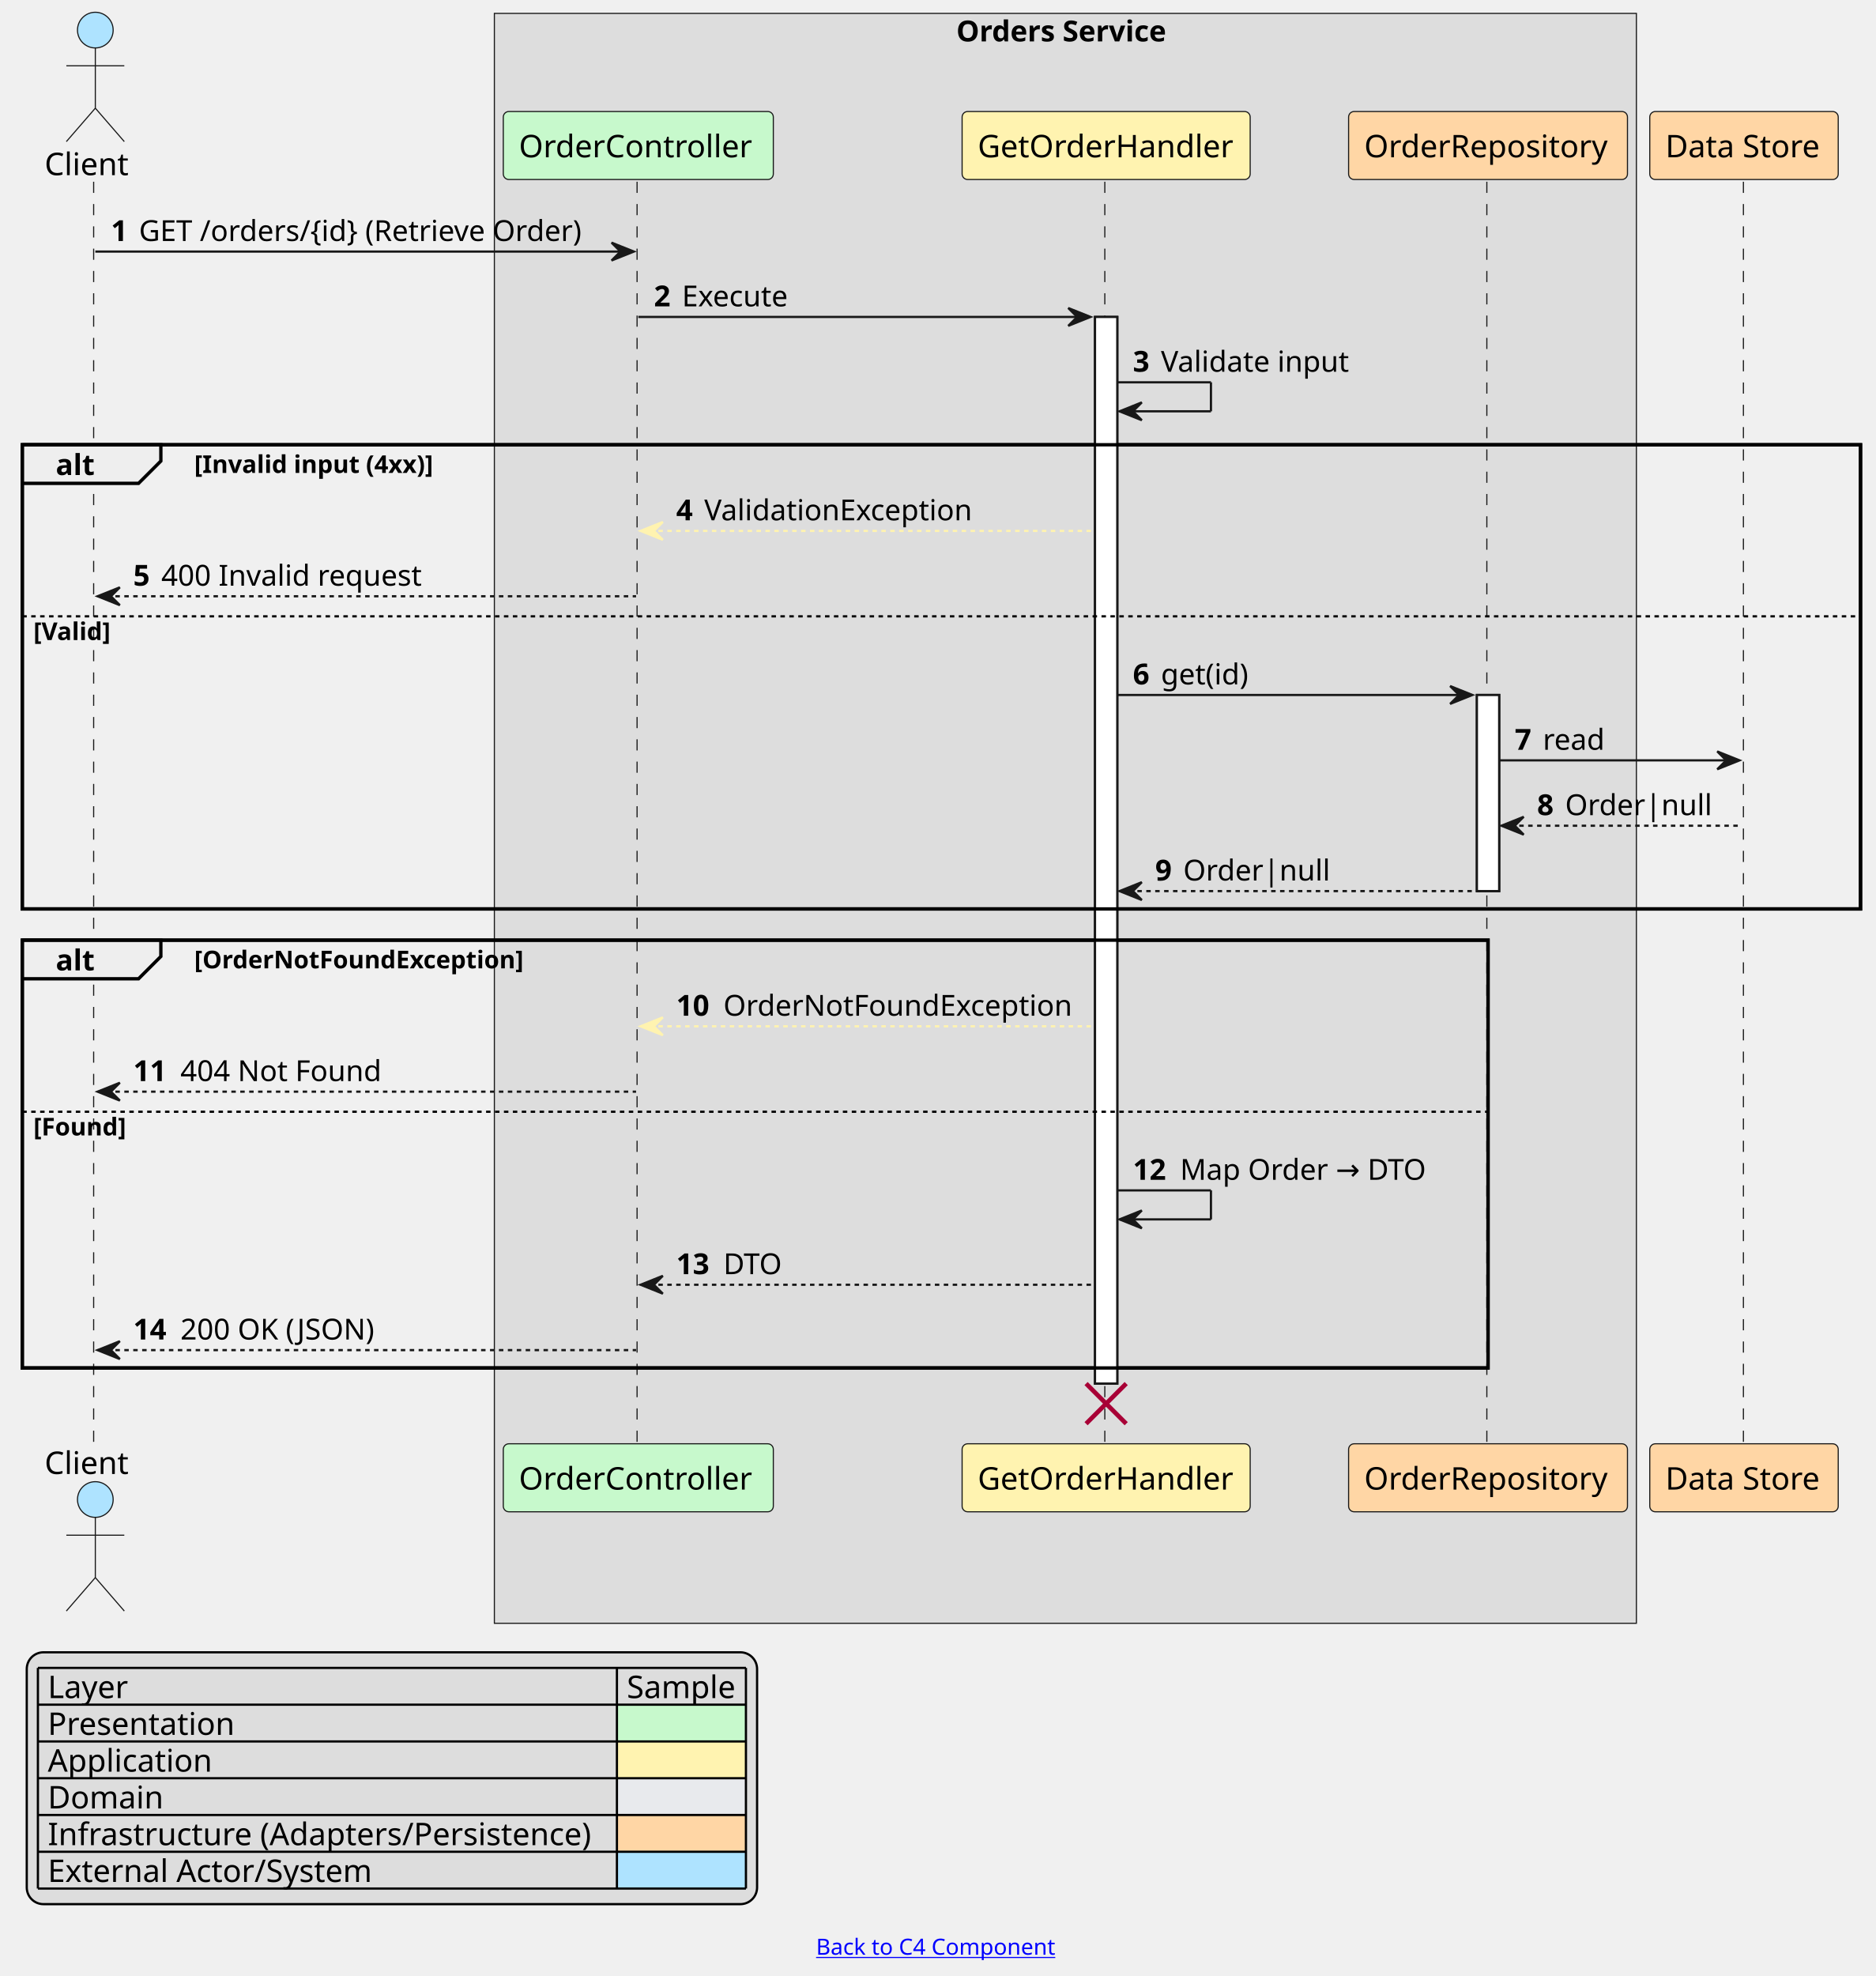
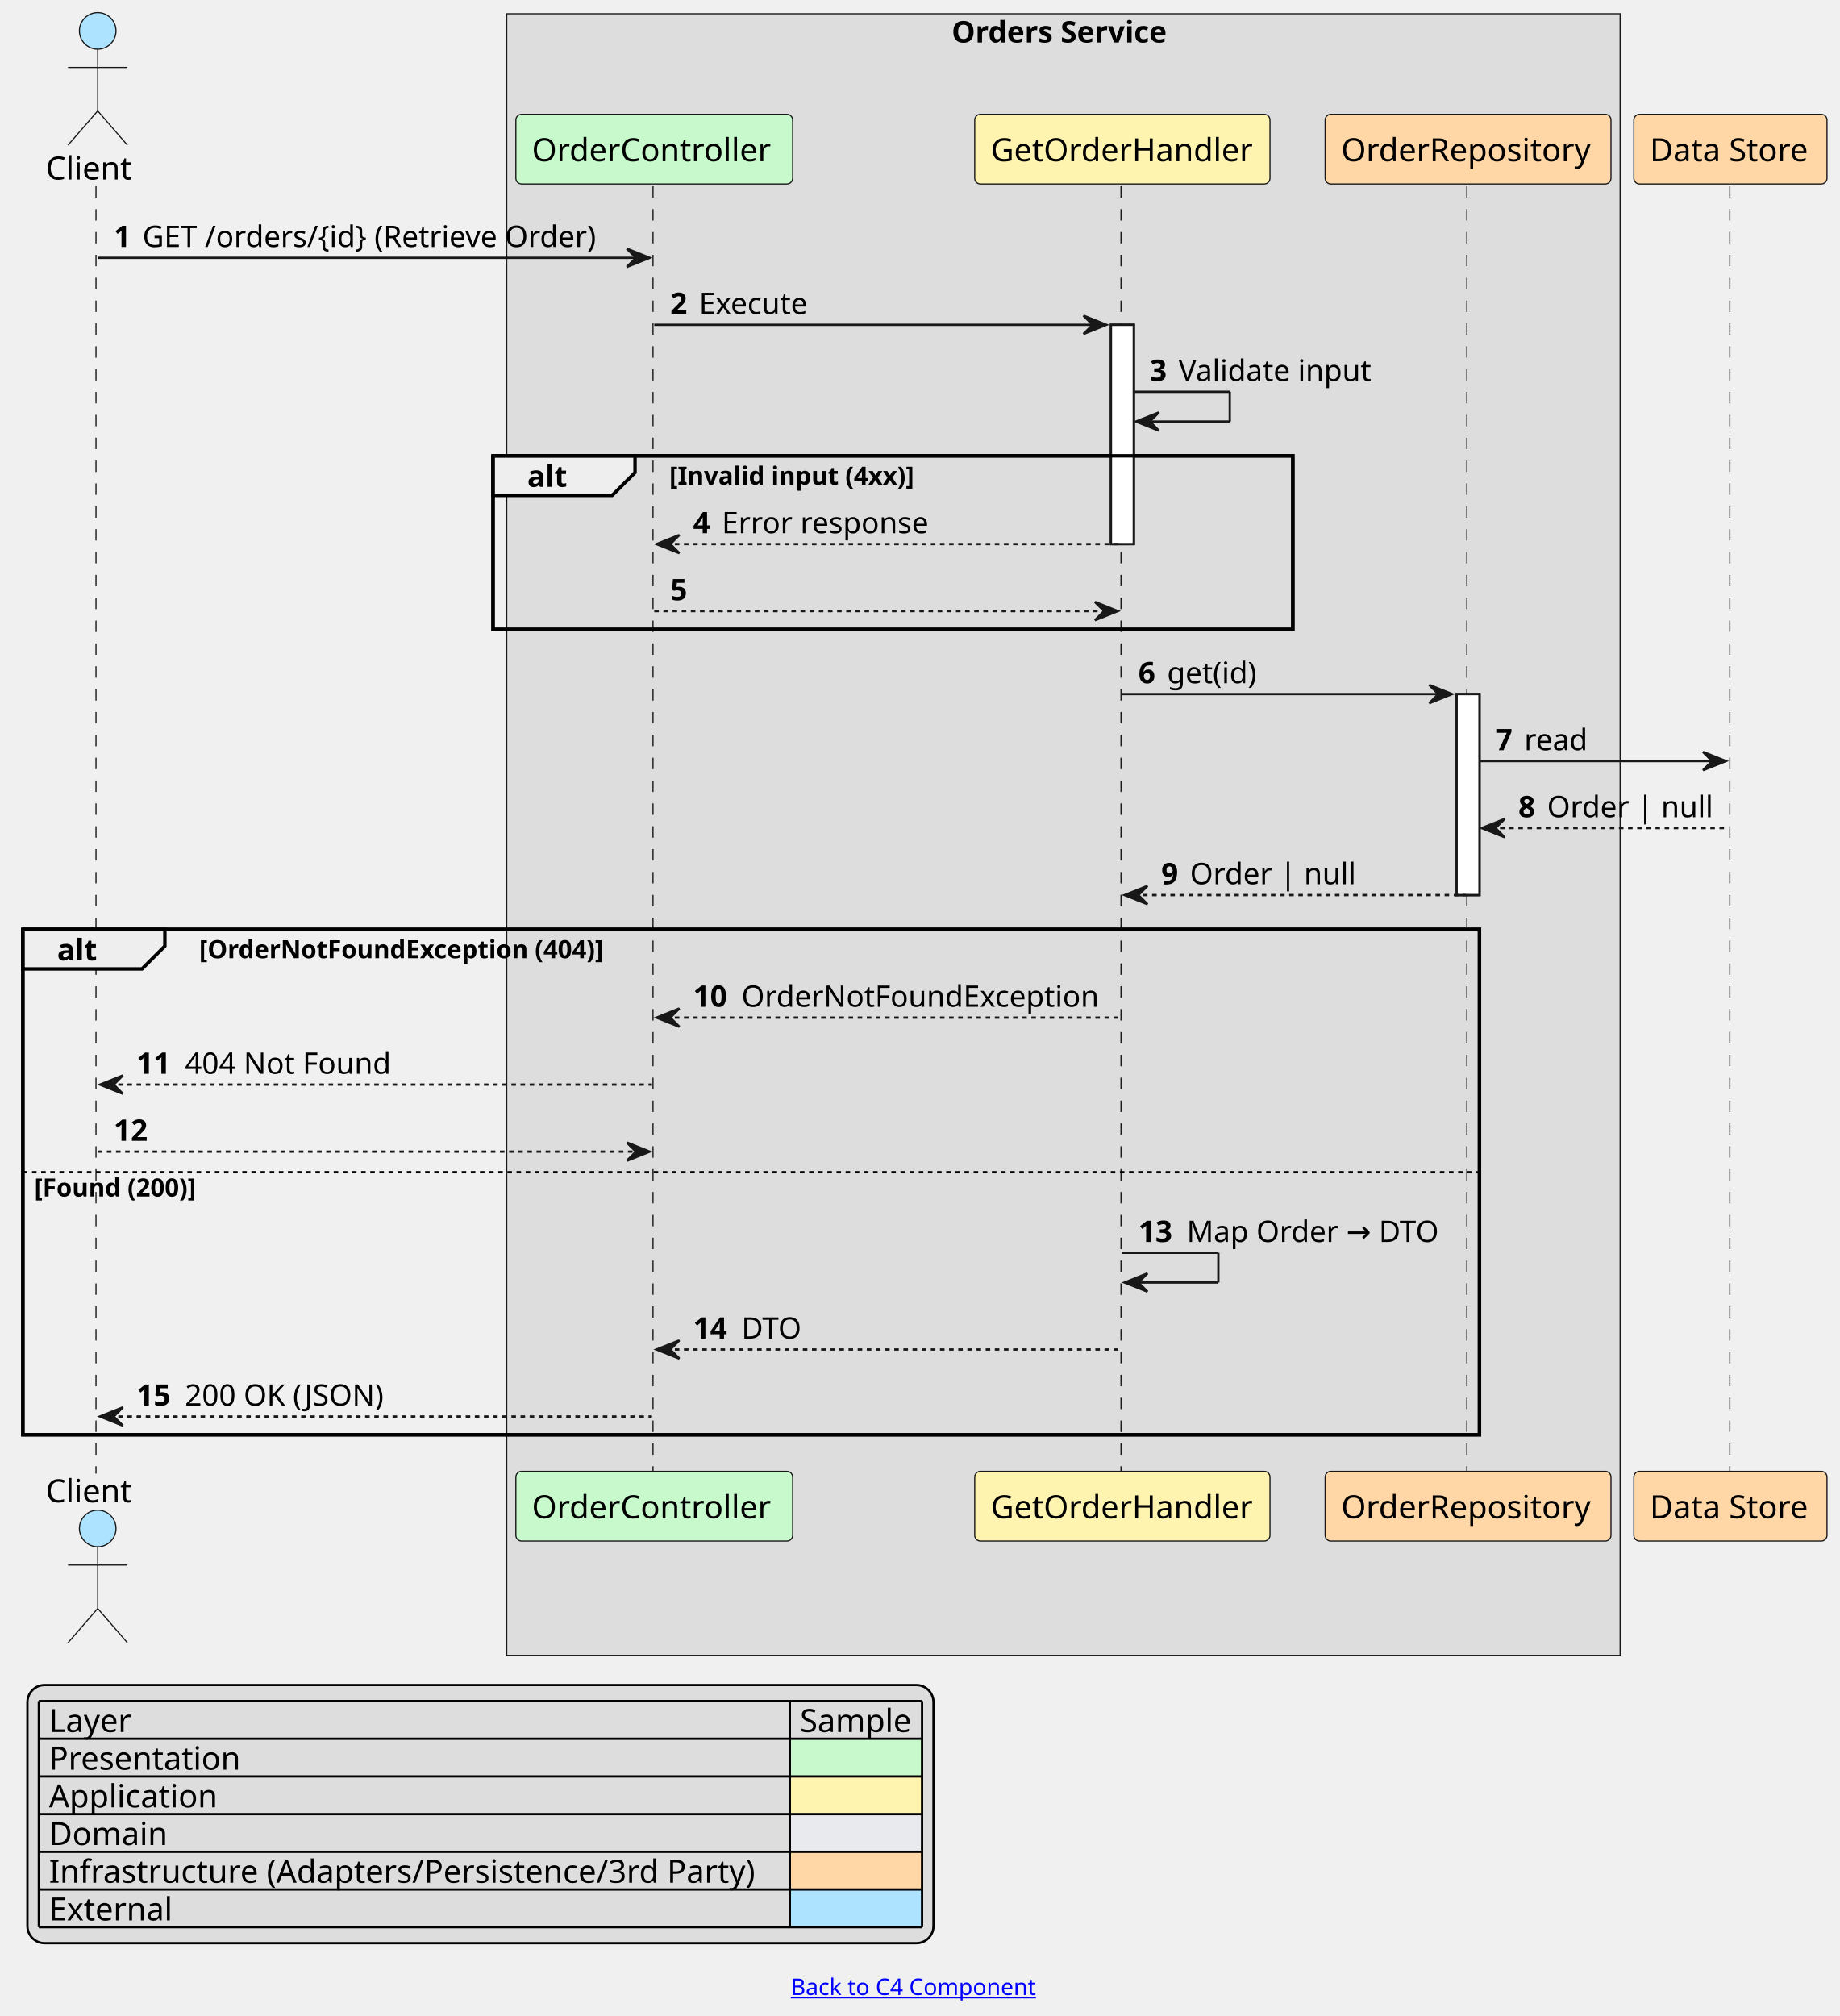
- <svg xmlns="http://www.w3.org/2000/svg" xmlns:xlink="http://www.w3.org/1999/xlink" contentStyleType="text/css" data-diagram-type="SEQUENCE" height="886px" preserveAspectRatio="none" style="width:841px;height:886px;background:#FFFFFF;" version="1.1" viewBox="0 0 841 886" width="841px" zoomAndPan="magnify">
+ <svg xmlns="http://www.w3.org/2000/svg" xmlns:xlink="http://www.w3.org/1999/xlink" contentStyleType="text/css" data-diagram-type="SEQUENCE" height="882px" preserveAspectRatio="none" style="width:805px;height:882px;background:#FFFFFF;" version="1.1" viewBox="0 0 805 882" width="805px" zoomAndPan="magnify">
  <defs />
  <g>
-     <rect fill="#DDDDDD" height="721.856" style="stroke:#181818;stroke-width:0.5;" width="512.171" x="221.715" y="6" />
-     <text fill="#000000" font-family="sans-serif" font-size="13" font-weight="bold" lengthAdjust="spacing" textLength="97.817" x="428.892" y="18.568">Orders Service</text>
-     <g>
-       <rect fill="#FFFFFF" height="478.258" style="stroke:#181818;stroke-width:1;" width="10" x="491.082" y="142.109" />
-     </g>
-     <g>
-       <rect fill="#FFFFFF" height="87.932" style="stroke:#181818;stroke-width:1;" width="10" x="662.351" y="311.617" />
-     </g>
-     <rect fill="none" height="208.129" style="stroke:#000000;stroke-width:1.5;" width="824.406" x="10" y="199.42" />
-     <rect fill="none" height="191.818" style="stroke:#000000;stroke-width:1.5;" width="657.351" x="10" y="421.549" />
-     <g>
-       <rect fill="#000000" fill-opacity="0" height="566.879" width="8" x="38.752" y="81.488" />
-       <line style="stroke:#181818;stroke-width:0.5;stroke-dasharray:5,5;" x1="42" x2="42" y1="81.488" y2="648.367" />
-     </g>
-     <g>
-       <rect fill="#000000" fill-opacity="0" height="566.879" width="8" x="282.268" y="81.488" />
-       <line style="stroke:#181818;stroke-width:0.5;stroke-dasharray:5,5;" x1="285.715" x2="285.715" y1="81.488" y2="648.367" />
-     </g>
-     <g>
-       <rect fill="#000000" fill-opacity="0" height="566.879" width="8" x="492.082" y="81.488" />
-       <line style="stroke:#181818;stroke-width:0.5;stroke-dasharray:5,5;" x1="495.486" x2="495.486" y1="81.488" y2="648.367" />
-     </g>
-     <g>
-       <rect fill="#000000" fill-opacity="0" height="566.879" width="8" x="663.351" y="81.488" />
-       <line style="stroke:#181818;stroke-width:0.5;stroke-dasharray:5,5;" x1="666.816" x2="666.816" y1="81.488" y2="648.367" />
-     </g>
-     <g>
-       <rect fill="#000000" fill-opacity="0" height="566.879" width="8" x="778.146" y="81.488" />
-       <line style="stroke:#181818;stroke-width:0.5;stroke-dasharray:5,5;" x1="781.886" x2="781.886" y1="81.488" y2="648.367" />
+     <rect fill="#DDDDDD" height="718.211" style="stroke:#181818;stroke-width:0.5;" width="487.171" x="221.715" y="6" />
+     <text fill="#000000" font-family="sans-serif" font-size="13" font-weight="bold" lengthAdjust="spacing" textLength="97.817" x="416.392" y="18.568">Orders Service</text>
+     <g>
+       <rect fill="#FFFFFF" height="95.932" style="stroke:#181818;stroke-width:1;" width="10" x="486.082" y="142.109" />
+     </g>
+     <g>
+       <rect fill="#FFFFFF" height="87.932" style="stroke:#181818;stroke-width:1;" width="10" x="637.351" y="303.662" />
+     </g>
+     <rect fill="none" height="75.932" style="stroke:#000000;stroke-width:1.5;" width="349.963" x="215.715" y="199.42" />
+     <rect fill="none" height="221.129" style="stroke:#000000;stroke-width:1.5;" width="637.351" x="10" y="406.594" />
+     <g>
+       <rect fill="#000000" fill-opacity="0" height="563.234" width="8" x="38.752" y="81.488" />
+       <line style="stroke:#181818;stroke-width:0.5;stroke-dasharray:5,5;" x1="42" x2="42" y1="81.488" y2="644.723" />
+     </g>
+     <g>
+       <rect fill="#000000" fill-opacity="0" height="563.234" width="8" x="282.268" y="81.488" />
+       <line style="stroke:#181818;stroke-width:0.5;stroke-dasharray:5,5;" x1="285.715" x2="285.715" y1="81.488" y2="644.723" />
+     </g>
+     <g>
+       <rect fill="#000000" fill-opacity="0" height="563.234" width="8" x="487.082" y="81.488" />
+       <line style="stroke:#181818;stroke-width:0.5;stroke-dasharray:5,5;" x1="490.486" x2="490.486" y1="81.488" y2="644.723" />
+     </g>
+     <g>
+       <rect fill="#000000" fill-opacity="0" height="563.234" width="8" x="638.351" y="81.488" />
+       <line style="stroke:#181818;stroke-width:0.5;stroke-dasharray:5,5;" x1="641.816" x2="641.816" y1="81.488" y2="644.723" />
+     </g>
+     <g>
+       <rect fill="#000000" fill-opacity="0" height="563.234" width="8" x="753.146" y="81.488" />
+       <line style="stroke:#181818;stroke-width:0.5;stroke-dasharray:5,5;" x1="756.886" x2="756.886" y1="81.488" y2="644.723" />
    </g>
    <g class="participant participant-head" data-participant="Client">
      <text fill="#000000" font-family="sans-serif" font-size="14" lengthAdjust="spacing" textLength="39.505" x="20" y="78.535">Client</text>
      <ellipse cx="42.752" cy="13.5" fill="#AEE3FF" rx="8" ry="8" style="stroke:#181818;stroke-width:0.5;" />
      <path d="M42.752,21.5 L42.752,48.5 M29.752,29.5 L55.752,29.5 M42.752,48.5 L29.752,63.5 M42.752,48.5 L55.752,63.5" fill="none" style="stroke:#181818;stroke-width:0.5;" />
    </g>
    <g class="participant participant-tail" data-participant="Client">
-       <text fill="#000000" font-family="sans-serif" font-size="14" lengthAdjust="spacing" textLength="39.505" x="20" y="660.902">Client</text>
-       <ellipse cx="42.752" cy="672.356" fill="#AEE3FF" rx="8" ry="8" style="stroke:#181818;stroke-width:0.5;" />
-       <path d="M42.752,680.356 L42.752,707.356 M29.752,688.356 L55.752,688.356 M42.752,707.356 L29.752,722.356 M42.752,707.356 L55.752,722.356" fill="none" style="stroke:#181818;stroke-width:0.5;" />
+       <text fill="#000000" font-family="sans-serif" font-size="14" lengthAdjust="spacing" textLength="39.505" x="20" y="657.258">Client</text>
+       <ellipse cx="42.752" cy="668.711" fill="#AEE3FF" rx="8" ry="8" style="stroke:#181818;stroke-width:0.5;" />
+       <path d="M42.752,676.711 L42.752,703.711 M29.752,684.711 L55.752,684.711 M42.752,703.711 L29.752,718.711 M42.752,703.711 L55.752,718.711" fill="none" style="stroke:#181818;stroke-width:0.5;" />
    </g>
    <g class="participant participant-head" data-participant="OrderController">
      <rect fill="#C7F9CC" height="30.488" rx="2.5" ry="2.5" style="stroke:#181818;stroke-width:0.5;" width="121.106" x="225.715" y="50" />
      <text fill="#000000" font-family="sans-serif" font-size="14" lengthAdjust="spacing" textLength="107.106" x="232.715" y="70.535">OrderController</text>
    </g>
    <g class="participant participant-tail" data-participant="OrderController">
-       <rect fill="#C7F9CC" height="30.488" rx="2.5" ry="2.5" style="stroke:#181818;stroke-width:0.5;" width="121.106" x="225.715" y="647.367" />
-       <text fill="#000000" font-family="sans-serif" font-size="14" lengthAdjust="spacing" textLength="107.106" x="232.715" y="667.902">OrderController</text>
+       <rect fill="#C7F9CC" height="30.488" rx="2.5" ry="2.5" style="stroke:#181818;stroke-width:0.5;" width="121.106" x="225.715" y="643.723" />
+       <text fill="#000000" font-family="sans-serif" font-size="14" lengthAdjust="spacing" textLength="107.106" x="232.715" y="664.258">OrderController</text>
    </g>
    <g class="participant participant-head" data-participant="GetOrderHandler">
-       <rect fill="#FFF3B0" height="30.488" rx="2.5" ry="2.5" style="stroke:#181818;stroke-width:0.5;" width="129.192" x="431.486" y="50" />
-       <text fill="#000000" font-family="sans-serif" font-size="14" lengthAdjust="spacing" textLength="115.192" x="438.486" y="70.535">GetOrderHandler</text>
+       <rect fill="#FFF3B0" height="30.488" rx="2.5" ry="2.5" style="stroke:#181818;stroke-width:0.5;" width="129.192" x="426.486" y="50" />
+       <text fill="#000000" font-family="sans-serif" font-size="14" lengthAdjust="spacing" textLength="115.192" x="433.486" y="70.535">GetOrderHandler</text>
    </g>
    <g class="participant participant-tail" data-participant="GetOrderHandler">
-       <rect fill="#FFF3B0" height="30.488" rx="2.5" ry="2.5" style="stroke:#181818;stroke-width:0.5;" width="129.192" x="431.486" y="647.367" />
-       <text fill="#000000" font-family="sans-serif" font-size="14" lengthAdjust="spacing" textLength="115.192" x="438.486" y="667.902">GetOrderHandler</text>
+       <rect fill="#FFF3B0" height="30.488" rx="2.5" ry="2.5" style="stroke:#181818;stroke-width:0.5;" width="129.192" x="426.486" y="643.723" />
+       <text fill="#000000" font-family="sans-serif" font-size="14" lengthAdjust="spacing" textLength="115.192" x="433.486" y="664.258">GetOrderHandler</text>
    </g>
    <g class="participant participant-head" data-participant="OrderRepository">
-       <rect fill="#FFD6A5" height="30.488" rx="2.5" ry="2.5" style="stroke:#181818;stroke-width:0.5;" width="125.07" x="604.816" y="50" />
-       <text fill="#000000" font-family="sans-serif" font-size="14" lengthAdjust="spacing" textLength="111.07" x="611.816" y="70.535">OrderRepository</text>
+       <rect fill="#FFD6A5" height="30.488" rx="2.5" ry="2.5" style="stroke:#181818;stroke-width:0.5;" width="125.07" x="579.816" y="50" />
+       <text fill="#000000" font-family="sans-serif" font-size="14" lengthAdjust="spacing" textLength="111.07" x="586.816" y="70.535">OrderRepository</text>
    </g>
    <g class="participant participant-tail" data-participant="OrderRepository">
-       <rect fill="#FFD6A5" height="30.488" rx="2.5" ry="2.5" style="stroke:#181818;stroke-width:0.5;" width="125.07" x="604.816" y="647.367" />
-       <text fill="#000000" font-family="sans-serif" font-size="14" lengthAdjust="spacing" textLength="111.07" x="611.816" y="667.902">OrderRepository</text>
+       <rect fill="#FFD6A5" height="30.488" rx="2.5" ry="2.5" style="stroke:#181818;stroke-width:0.5;" width="125.07" x="579.816" y="643.723" />
+       <text fill="#000000" font-family="sans-serif" font-size="14" lengthAdjust="spacing" textLength="111.07" x="586.816" y="664.258">OrderRepository</text>
    </g>
    <g class="participant participant-head" data-participant="DataStore">
-       <rect fill="#FFD6A5" height="30.488" rx="2.5" ry="2.5" style="stroke:#181818;stroke-width:0.5;" width="84.519" x="739.886" y="50" />
-       <text fill="#000000" font-family="sans-serif" font-size="14" lengthAdjust="spacing" textLength="70.519" x="746.886" y="70.535">Data Store</text>
+       <rect fill="#FFD6A5" height="30.488" rx="2.5" ry="2.5" style="stroke:#181818;stroke-width:0.5;" width="84.519" x="714.886" y="50" />
+       <text fill="#000000" font-family="sans-serif" font-size="14" lengthAdjust="spacing" textLength="70.519" x="721.886" y="70.535">Data Store</text>
    </g>
    <g class="participant participant-tail" data-participant="DataStore">
-       <rect fill="#FFD6A5" height="30.488" rx="2.5" ry="2.5" style="stroke:#181818;stroke-width:0.5;" width="84.519" x="739.886" y="647.367" />
-       <text fill="#000000" font-family="sans-serif" font-size="14" lengthAdjust="spacing" textLength="70.519" x="746.886" y="667.902">Data Store</text>
-     </g>
-     <g>
-       <rect fill="#FFFFFF" height="478.258" style="stroke:#181818;stroke-width:1;" width="10" x="491.082" y="142.109" />
-     </g>
-     <g>
-       <rect fill="#FFFFFF" height="87.932" style="stroke:#181818;stroke-width:1;" width="10" x="662.351" y="311.617" />
+       <rect fill="#FFD6A5" height="30.488" rx="2.5" ry="2.5" style="stroke:#181818;stroke-width:0.5;" width="84.519" x="714.886" y="643.723" />
+       <text fill="#000000" font-family="sans-serif" font-size="14" lengthAdjust="spacing" textLength="70.519" x="721.886" y="664.258">Data Store</text>
+     </g>
+     <g>
+       <rect fill="#FFFFFF" height="95.932" style="stroke:#181818;stroke-width:1;" width="10" x="486.082" y="142.109" />
+     </g>
+     <g>
+       <rect fill="#FFFFFF" height="87.932" style="stroke:#181818;stroke-width:1;" width="10" x="637.351" y="303.662" />
    </g>
    <g class="message" data-participant-1="Client" data-participant-2="OrderController">
      <polygon fill="#181818" points="274.268,108.799,284.268,112.799,274.268,116.799,278.268,112.799" style="stroke:#181818;stroke-width:1;" />
      <line style="stroke:#181818;stroke-width:1;" x1="42.752" x2="280.268" y1="112.799" y2="112.799" />
      <text fill="#000000" font-family="sans-serif" font-size="13" font-weight="bold" lengthAdjust="spacing" textLength="8.576" x="49.752" y="108.057">1</text>
      <text fill="#000000" font-family="sans-serif" font-size="13" lengthAdjust="spacing" textLength="206.94" x="62.328" y="108.057">GET /orders/{id} (Retrieve Order)</text>
    </g>
    <g class="message" data-participant-1="OrderController" data-participant-2="GetOrderHandler">
-       <polygon fill="#181818" points="479.082,138.109,489.082,142.109,479.082,146.109,483.082,142.109" style="stroke:#181818;stroke-width:1;" />
-       <line style="stroke:#181818;stroke-width:1;" x1="286.268" x2="485.082" y1="142.109" y2="142.109" />
+       <polygon fill="#181818" points="474.082,138.109,484.082,142.109,474.082,146.109,478.082,142.109" style="stroke:#181818;stroke-width:1;" />
+       <line style="stroke:#181818;stroke-width:1;" x1="286.268" x2="480.082" y1="142.109" y2="142.109" />
      <text fill="#000000" font-family="sans-serif" font-size="13" font-weight="bold" lengthAdjust="spacing" textLength="8.576" x="293.268" y="137.367">2</text>
      <text fill="#000000" font-family="sans-serif" font-size="13" lengthAdjust="spacing" textLength="49.093" x="305.844" y="137.367">Execute</text>
    </g>
    <g class="message" data-participant-1="GetOrderHandler" data-participant-2="GetOrderHandler">
-       <line style="stroke:#181818;stroke-width:1;" x1="501.082" x2="543.082" y1="171.42" y2="171.42" />
-       <line style="stroke:#181818;stroke-width:1;" x1="543.082" x2="543.082" y1="171.42" y2="184.42" />
-       <line style="stroke:#181818;stroke-width:1;" x1="502.082" x2="543.082" y1="184.42" y2="184.42" />
-       <polygon fill="#181818" points="512.082,180.42,502.082,184.42,512.082,188.42,508.082,184.42" style="stroke:#181818;stroke-width:1;" />
-       <text fill="#000000" font-family="sans-serif" font-size="13" font-weight="bold" lengthAdjust="spacing" textLength="8.576" x="508.082" y="166.678">3</text>
-       <text fill="#000000" font-family="sans-serif" font-size="13" lengthAdjust="spacing" textLength="87.712" x="520.658" y="166.678">Validate input</text>
-     </g>
-     <path d="M10,199.42 L72.139,199.42 L72.139,206.731 L62.139,216.731 L10,216.731 L10,199.42" fill="#EEEEEE" style="stroke:#000000;stroke-width:1.5;" />
-     <rect fill="none" height="208.129" style="stroke:#000000;stroke-width:1.5;" width="824.406" x="10" y="199.42" />
-     <text fill="#000000" font-family="sans-serif" font-size="13" font-weight="bold" lengthAdjust="spacing" textLength="17.139" x="25" y="212.988">alt</text>
-     <text fill="#000000" font-family="sans-serif" font-size="11" font-weight="bold" lengthAdjust="spacing" textLength="111.891" x="87.139" y="212.055">[Invalid input (4xx)]</text>
+       <line style="stroke:#181818;stroke-width:1;" x1="496.082" x2="538.082" y1="171.42" y2="171.42" />
+       <line style="stroke:#181818;stroke-width:1;" x1="538.082" x2="538.082" y1="171.42" y2="184.42" />
+       <line style="stroke:#181818;stroke-width:1;" x1="497.082" x2="538.082" y1="184.42" y2="184.42" />
+       <polygon fill="#181818" points="507.082,180.42,497.082,184.42,507.082,188.42,503.082,184.42" style="stroke:#181818;stroke-width:1;" />
+       <text fill="#000000" font-family="sans-serif" font-size="13" font-weight="bold" lengthAdjust="spacing" textLength="8.576" x="503.082" y="166.678">3</text>
+       <text fill="#000000" font-family="sans-serif" font-size="13" lengthAdjust="spacing" textLength="87.712" x="515.658" y="166.678">Validate input</text>
+     </g>
+     <path d="M215.715,199.42 L277.854,199.42 L277.854,206.731 L267.854,216.731 L215.715,216.731 L215.715,199.42" fill="#EEEEEE" style="stroke:#000000;stroke-width:1.5;" />
+     <rect fill="none" height="75.932" style="stroke:#000000;stroke-width:1.5;" width="349.963" x="215.715" y="199.42" />
+     <text fill="#000000" font-family="sans-serif" font-size="13" font-weight="bold" lengthAdjust="spacing" textLength="17.139" x="230.715" y="212.988">alt</text>
+     <text fill="#000000" font-family="sans-serif" font-size="11" font-weight="bold" lengthAdjust="spacing" textLength="111.891" x="292.854" y="212.055">[Invalid input (4xx)]</text>
    <g class="message" data-participant-1="GetOrderHandler" data-participant-2="OrderController">
-       <polygon fill="#FFF3B0" points="297.268,234.041,287.268,238.041,297.268,242.041,293.268,238.041" style="stroke:#FFF3B0;stroke-width:1;" />
-       <line style="stroke:#FFF3B0;stroke-width:1;stroke-dasharray:2,2;" x1="291.268" x2="490.082" y1="238.041" y2="238.041" />
+       <polygon fill="#181818" points="297.268,234.041,287.268,238.041,297.268,242.041,293.268,238.041" style="stroke:#181818;stroke-width:1;" />
+       <line style="stroke:#181818;stroke-width:1;stroke-dasharray:2,2;" x1="291.268" x2="490.082" y1="238.041" y2="238.041" />
      <text fill="#000000" font-family="sans-serif" font-size="13" font-weight="bold" lengthAdjust="spacing" textLength="8.576" x="303.268" y="233.299">4</text>
-       <text fill="#000000" font-family="sans-serif" font-size="13" lengthAdjust="spacing" textLength="125.004" x="315.844" y="233.299">ValidationException</text>
+       <text fill="#000000" font-family="sans-serif" font-size="13" lengthAdjust="spacing" textLength="92.397" x="315.844" y="233.299">Error response</text>
+     </g>
+     <g class="message" data-participant-1="OrderController" data-participant-2="GetOrderHandler">
+       <polygon fill="#181818" points="479.082,263.352,489.082,267.352,479.082,271.352,483.082,267.352" style="stroke:#181818;stroke-width:1;" />
+       <line style="stroke:#181818;stroke-width:1;stroke-dasharray:2,2;" x1="286.268" x2="485.082" y1="267.352" y2="267.352" />
+       <text fill="#000000" font-family="sans-serif" font-size="13" font-weight="bold" lengthAdjust="spacing" textLength="8.576" x="293.268" y="262.609">5</text>
+       <text fill="#000000" font-family="sans-serif" font-size="13" lengthAdjust="spacing" textLength="4.113" x="305.844" y="262.609"> </text>
+     </g>
+     <g class="message" data-participant-1="GetOrderHandler" data-participant-2="OrderRepository">
+       <polygon fill="#181818" points="625.351,299.662,635.351,303.662,625.351,307.662,629.351,303.662" style="stroke:#181818;stroke-width:1;" />
+       <line style="stroke:#181818;stroke-width:1;" x1="491.082" x2="631.351" y1="303.662" y2="303.662" />
+       <text fill="#000000" font-family="sans-serif" font-size="13" font-weight="bold" lengthAdjust="spacing" textLength="8.576" x="498.082" y="298.92">6</text>
+       <text fill="#000000" font-family="sans-serif" font-size="13" lengthAdjust="spacing" textLength="40.606" x="510.658" y="298.92">get(id)</text>
+     </g>
+     <g class="message" data-participant-1="OrderRepository" data-participant-2="DataStore">
+       <polygon fill="#181818" points="745.146,328.973,755.146,332.973,745.146,336.973,749.146,332.973" style="stroke:#181818;stroke-width:1;" />
+       <line style="stroke:#181818;stroke-width:1;" x1="647.351" x2="751.146" y1="332.973" y2="332.973" />
+       <text fill="#000000" font-family="sans-serif" font-size="13" font-weight="bold" lengthAdjust="spacing" textLength="8.576" x="654.351" y="328.231">7</text>
+       <text fill="#000000" font-family="sans-serif" font-size="13" lengthAdjust="spacing" textLength="27.923" x="666.927" y="328.231">read</text>
+     </g>
+     <g class="message" data-participant-1="DataStore" data-participant-2="OrderRepository">
+       <polygon fill="#181818" points="658.351,358.283,648.351,362.283,658.351,366.283,654.351,362.283" style="stroke:#181818;stroke-width:1;" />
+       <line style="stroke:#181818;stroke-width:1;stroke-dasharray:2,2;" x1="652.351" x2="756.146" y1="362.283" y2="362.283" />
+       <text fill="#000000" font-family="sans-serif" font-size="13" font-weight="bold" lengthAdjust="spacing" textLength="8.576" x="664.351" y="357.541">8</text>
+       <text fill="#000000" font-family="sans-serif" font-size="13" lengthAdjust="spacing" textLength="72.897" x="676.927" y="357.541">Order | null</text>
+     </g>
+     <g class="message" data-participant-1="OrderRepository" data-participant-2="GetOrderHandler">
+       <polygon fill="#181818" points="502.082,387.594,492.082,391.594,502.082,395.594,498.082,391.594" style="stroke:#181818;stroke-width:1;" />
+       <line style="stroke:#181818;stroke-width:1;stroke-dasharray:2,2;" x1="496.082" x2="641.351" y1="391.594" y2="391.594" />
+       <text fill="#000000" font-family="sans-serif" font-size="13" font-weight="bold" lengthAdjust="spacing" textLength="8.576" x="508.082" y="386.852">9</text>
+       <text fill="#000000" font-family="sans-serif" font-size="13" lengthAdjust="spacing" textLength="72.897" x="520.658" y="386.852">Order | null</text>
+     </g>
+     <path d="M10,406.594 L72.139,406.594 L72.139,413.904 L62.139,423.904 L10,423.904 L10,406.594" fill="#EEEEEE" style="stroke:#000000;stroke-width:1.5;" />
+     <rect fill="none" height="221.129" style="stroke:#000000;stroke-width:1.5;" width="637.351" x="10" y="406.594" />
+     <text fill="#000000" font-family="sans-serif" font-size="13" font-weight="bold" lengthAdjust="spacing" textLength="17.139" x="25" y="420.162">alt</text>
+     <text fill="#000000" font-family="sans-serif" font-size="11" font-weight="bold" lengthAdjust="spacing" textLength="184.486" x="87.139" y="419.228">[OrderNotFoundException (404)]</text>
+     <g class="message" data-participant-1="GetOrderHandler" data-participant-2="OrderController">
+       <polygon fill="#181818" points="297.268,441.215,287.268,445.215,297.268,449.215,293.268,445.215" style="stroke:#181818;stroke-width:1;" />
+       <line style="stroke:#181818;stroke-width:1;stroke-dasharray:2,2;" x1="291.268" x2="490.082" y1="445.215" y2="445.215" />
+       <text fill="#000000" font-family="sans-serif" font-size="13" font-weight="bold" lengthAdjust="spacing" textLength="17.151" x="303.268" y="440.473">10</text>
+       <text fill="#000000" font-family="sans-serif" font-size="13" lengthAdjust="spacing" textLength="159.663" x="324.419" y="440.473">OrderNotFoundException</text>
    </g>
    <g class="message" data-participant-1="OrderController" data-participant-2="Client">
-       <polygon fill="#181818" points="53.752,263.352,43.752,267.352,53.752,271.352,49.752,267.352" style="stroke:#181818;stroke-width:1;" />
-       <line style="stroke:#181818;stroke-width:1;stroke-dasharray:2,2;" x1="47.752" x2="285.268" y1="267.352" y2="267.352" />
-       <text fill="#000000" font-family="sans-serif" font-size="13" font-weight="bold" lengthAdjust="spacing" textLength="8.576" x="59.752" y="262.609">5</text>
-       <text fill="#000000" font-family="sans-serif" font-size="13" lengthAdjust="spacing" textLength="121.85" x="72.328" y="262.609">400 Invalid request</text>
-     </g>
-     <line style="stroke:#000000;stroke-width:1;stroke-dasharray:2,2;" x1="10" x2="834.406" y1="276.352" y2="276.352" />
-     <text fill="#000000" font-family="sans-serif" font-size="11" font-weight="bold" lengthAdjust="spacing" textLength="36.749" x="15" y="286.986">[Valid]</text>
-     <g class="message" data-participant-1="GetOrderHandler" data-participant-2="OrderRepository">
-       <polygon fill="#181818" points="650.351,307.617,660.351,311.617,650.351,315.617,654.351,311.617" style="stroke:#181818;stroke-width:1;" />
-       <line style="stroke:#181818;stroke-width:1;" x1="501.082" x2="656.351" y1="311.617" y2="311.617" />
-       <text fill="#000000" font-family="sans-serif" font-size="13" font-weight="bold" lengthAdjust="spacing" textLength="8.576" x="508.082" y="306.875">6</text>
-       <text fill="#000000" font-family="sans-serif" font-size="13" lengthAdjust="spacing" textLength="40.606" x="520.658" y="306.875">get(id)</text>
-     </g>
-     <g class="message" data-participant-1="OrderRepository" data-participant-2="DataStore">
-       <polygon fill="#181818" points="770.146,336.928,780.146,340.928,770.146,344.928,774.146,340.928" style="stroke:#181818;stroke-width:1;" />
-       <line style="stroke:#181818;stroke-width:1;" x1="672.351" x2="776.146" y1="340.928" y2="340.928" />
-       <text fill="#000000" font-family="sans-serif" font-size="13" font-weight="bold" lengthAdjust="spacing" textLength="8.576" x="679.351" y="336.185">7</text>
-       <text fill="#000000" font-family="sans-serif" font-size="13" lengthAdjust="spacing" textLength="27.923" x="691.927" y="336.185">read</text>
-     </g>
-     <g class="message" data-participant-1="DataStore" data-participant-2="OrderRepository">
-       <polygon fill="#181818" points="683.351,366.238,673.351,370.238,683.351,374.238,679.351,370.238" style="stroke:#181818;stroke-width:1;" />
-       <line style="stroke:#181818;stroke-width:1;stroke-dasharray:2,2;" x1="677.351" x2="781.146" y1="370.238" y2="370.238" />
-       <text fill="#000000" font-family="sans-serif" font-size="13" font-weight="bold" lengthAdjust="spacing" textLength="8.576" x="689.351" y="365.496">8</text>
-       <text fill="#000000" font-family="sans-serif" font-size="13" lengthAdjust="spacing" textLength="64.67" x="701.927" y="365.496">Order|null</text>
-     </g>
-     <g class="message" data-participant-1="OrderRepository" data-participant-2="GetOrderHandler">
-       <polygon fill="#181818" points="512.082,395.549,502.082,399.549,512.082,403.549,508.082,399.549" style="stroke:#181818;stroke-width:1;" />
-       <line style="stroke:#181818;stroke-width:1;stroke-dasharray:2,2;" x1="506.082" x2="666.351" y1="399.549" y2="399.549" />
-       <text fill="#000000" font-family="sans-serif" font-size="13" font-weight="bold" lengthAdjust="spacing" textLength="8.576" x="518.082" y="394.807">9</text>
-       <text fill="#000000" font-family="sans-serif" font-size="13" lengthAdjust="spacing" textLength="64.67" x="530.658" y="394.807">Order|null</text>
-     </g>
-     <path d="M10,421.549 L72.139,421.549 L72.139,428.859 L62.139,438.859 L10,438.859 L10,421.549" fill="#EEEEEE" style="stroke:#000000;stroke-width:1.5;" />
-     <rect fill="none" height="191.818" style="stroke:#000000;stroke-width:1.5;" width="657.351" x="10" y="421.549" />
-     <text fill="#000000" font-family="sans-serif" font-size="13" font-weight="bold" lengthAdjust="spacing" textLength="17.139" x="25" y="435.117">alt</text>
-     <text fill="#000000" font-family="sans-serif" font-size="11" font-weight="bold" lengthAdjust="spacing" textLength="150.939" x="87.139" y="434.184">[OrderNotFoundException]</text>
+       <polygon fill="#181818" points="53.752,470.525,43.752,474.525,53.752,478.525,49.752,474.525" style="stroke:#181818;stroke-width:1;" />
+       <line style="stroke:#181818;stroke-width:1;stroke-dasharray:2,2;" x1="47.752" x2="285.268" y1="474.525" y2="474.525" />
+       <text fill="#000000" font-family="sans-serif" font-size="13" font-weight="bold" lengthAdjust="spacing" textLength="17.151" x="59.752" y="469.783">11</text>
+       <text fill="#000000" font-family="sans-serif" font-size="13" lengthAdjust="spacing" textLength="94.612" x="80.904" y="469.783">404 Not Found</text>
+     </g>
+     <g class="message" data-participant-1="Client" data-participant-2="OrderController">
+       <polygon fill="#181818" points="274.268,499.836,284.268,503.836,274.268,507.836,278.268,503.836" style="stroke:#181818;stroke-width:1;" />
+       <line style="stroke:#181818;stroke-width:1;stroke-dasharray:2,2;" x1="42.752" x2="280.268" y1="503.836" y2="503.836" />
+       <text fill="#000000" font-family="sans-serif" font-size="13" font-weight="bold" lengthAdjust="spacing" textLength="17.151" x="49.752" y="499.094">12</text>
+       <text fill="#000000" font-family="sans-serif" font-size="13" lengthAdjust="spacing" textLength="4.113" x="70.904" y="499.094"> </text>
+     </g>
+     <line style="stroke:#000000;stroke-width:1;stroke-dasharray:2,2;" x1="10" x2="647.351" y1="512.836" y2="512.836" />
+     <text fill="#000000" font-family="sans-serif" font-size="11" font-weight="bold" lengthAdjust="spacing" textLength="76.78" x="15" y="523.471">[Found (200)]</text>
+     <g class="message" data-participant-1="GetOrderHandler" data-participant-2="GetOrderHandler">
+       <line style="stroke:#181818;stroke-width:1;" x1="491.082" x2="533.082" y1="548.102" y2="548.102" />
+       <line style="stroke:#181818;stroke-width:1;" x1="533.082" x2="533.082" y1="548.102" y2="561.102" />
+       <line style="stroke:#181818;stroke-width:1;" x1="492.082" x2="533.082" y1="561.102" y2="561.102" />
+       <polygon fill="#181818" points="502.082,557.102,492.082,561.102,502.082,565.102,498.082,561.102" style="stroke:#181818;stroke-width:1;" />
+       <text fill="#000000" font-family="sans-serif" font-size="13" font-weight="bold" lengthAdjust="spacing" textLength="17.151" x="498.082" y="543.359">13</text>
+       <text fill="#000000" font-family="sans-serif" font-size="13" lengthAdjust="spacing" textLength="116.118" x="519.233" y="543.359">Map Order → DTO</text>
+     </g>
    <g class="message" data-participant-1="GetOrderHandler" data-participant-2="OrderController">
-       <polygon fill="#FFF3B0" points="297.268,456.17,287.268,460.17,297.268,464.17,293.268,460.17" style="stroke:#FFF3B0;stroke-width:1;" />
-       <line style="stroke:#FFF3B0;stroke-width:1;stroke-dasharray:2,2;" x1="291.268" x2="490.082" y1="460.17" y2="460.17" />
-       <text fill="#000000" font-family="sans-serif" font-size="13" font-weight="bold" lengthAdjust="spacing" textLength="17.151" x="303.268" y="455.428">10</text>
-       <text fill="#000000" font-family="sans-serif" font-size="13" lengthAdjust="spacing" textLength="159.663" x="324.419" y="455.428">OrderNotFoundException</text>
+       <polygon fill="#181818" points="297.268,586.412,287.268,590.412,297.268,594.412,293.268,590.412" style="stroke:#181818;stroke-width:1;" />
+       <line style="stroke:#181818;stroke-width:1;stroke-dasharray:2,2;" x1="291.268" x2="490.082" y1="590.412" y2="590.412" />
+       <text fill="#000000" font-family="sans-serif" font-size="13" font-weight="bold" lengthAdjust="spacing" textLength="17.151" x="303.268" y="585.67">14</text>
+       <text fill="#000000" font-family="sans-serif" font-size="13" lengthAdjust="spacing" textLength="28.057" x="324.419" y="585.67">DTO</text>
    </g>
    <g class="message" data-participant-1="OrderController" data-participant-2="Client">
-       <polygon fill="#181818" points="53.752,485.481,43.752,489.481,53.752,493.481,49.752,489.481" style="stroke:#181818;stroke-width:1;" />
-       <line style="stroke:#181818;stroke-width:1;stroke-dasharray:2,2;" x1="47.752" x2="285.268" y1="489.481" y2="489.481" />
-       <text fill="#000000" font-family="sans-serif" font-size="13" font-weight="bold" lengthAdjust="spacing" textLength="17.151" x="59.752" y="484.738">11</text>
-       <text fill="#000000" font-family="sans-serif" font-size="13" lengthAdjust="spacing" textLength="94.612" x="80.904" y="484.738">404 Not Found</text>
-     </g>
-     <line style="stroke:#000000;stroke-width:1;stroke-dasharray:2,2;" x1="10" x2="667.351" y1="498.481" y2="498.481" />
-     <text fill="#000000" font-family="sans-serif" font-size="11" font-weight="bold" lengthAdjust="spacing" textLength="43.232" x="15" y="509.115">[Found]</text>
-     <g class="message" data-participant-1="GetOrderHandler" data-participant-2="GetOrderHandler">
-       <line style="stroke:#181818;stroke-width:1;" x1="501.082" x2="543.082" y1="533.746" y2="533.746" />
-       <line style="stroke:#181818;stroke-width:1;" x1="543.082" x2="543.082" y1="533.746" y2="546.746" />
-       <line style="stroke:#181818;stroke-width:1;" x1="502.082" x2="543.082" y1="546.746" y2="546.746" />
-       <polygon fill="#181818" points="512.082,542.746,502.082,546.746,512.082,550.746,508.082,546.746" style="stroke:#181818;stroke-width:1;" />
-       <text fill="#000000" font-family="sans-serif" font-size="13" font-weight="bold" lengthAdjust="spacing" textLength="17.151" x="508.082" y="529.004">12</text>
-       <text fill="#000000" font-family="sans-serif" font-size="13" lengthAdjust="spacing" textLength="116.118" x="529.233" y="529.004">Map Order → DTO</text>
-     </g>
-     <g class="message" data-participant-1="GetOrderHandler" data-participant-2="OrderController">
-       <polygon fill="#181818" points="297.268,572.057,287.268,576.057,297.268,580.057,293.268,576.057" style="stroke:#181818;stroke-width:1;" />
-       <line style="stroke:#181818;stroke-width:1;stroke-dasharray:2,2;" x1="291.268" x2="490.082" y1="576.057" y2="576.057" />
-       <text fill="#000000" font-family="sans-serif" font-size="13" font-weight="bold" lengthAdjust="spacing" textLength="17.151" x="303.268" y="571.314">13</text>
-       <text fill="#000000" font-family="sans-serif" font-size="13" lengthAdjust="spacing" textLength="28.057" x="324.419" y="571.314">DTO</text>
-     </g>
-     <g class="message" data-participant-1="OrderController" data-participant-2="Client">
-       <polygon fill="#181818" points="53.752,601.367,43.752,605.367,53.752,609.367,49.752,605.367" style="stroke:#181818;stroke-width:1;" />
-       <line style="stroke:#181818;stroke-width:1;stroke-dasharray:2,2;" x1="47.752" x2="285.268" y1="605.367" y2="605.367" />
-       <text fill="#000000" font-family="sans-serif" font-size="13" font-weight="bold" lengthAdjust="spacing" textLength="17.151" x="59.752" y="600.625">14</text>
-       <text fill="#000000" font-family="sans-serif" font-size="13" lengthAdjust="spacing" textLength="90.676" x="80.904" y="600.625">200 OK (JSON)</text>
-     </g>
-     <line style="stroke:#A80036;stroke-width:2;" x1="487.082" x2="505.082" y1="620.367" y2="638.367" />
-     <line style="stroke:#A80036;stroke-width:2;" x1="487.082" x2="505.082" y1="638.367" y2="620.367" />
+       <polygon fill="#181818" points="53.752,615.723,43.752,619.723,53.752,623.723,49.752,619.723" style="stroke:#181818;stroke-width:1;" />
+       <line style="stroke:#181818;stroke-width:1;stroke-dasharray:2,2;" x1="47.752" x2="285.268" y1="619.723" y2="619.723" />
+       <text fill="#000000" font-family="sans-serif" font-size="13" font-weight="bold" lengthAdjust="spacing" textLength="17.151" x="59.752" y="614.981">15</text>
+       <text fill="#000000" font-family="sans-serif" font-size="13" lengthAdjust="spacing" textLength="90.676" x="80.904" y="614.981">200 OK (JSON)</text>
+     </g>
    <a href="https://mundiir.github.io/meetup-2025-orders-service/c4-component.svg" target="_top" title="https://mundiir.github.io/meetup-2025-orders-service/c4-component.svg" xlink:actuate="onRequest" xlink:href="https://mundiir.github.io/meetup-2025-orders-service/c4-component.svg" xlink:show="new" xlink:title="https://mundiir.github.io/meetup-2025-orders-service/c4-component.svg" xlink:type="simple">
-       <text fill="#0000FF" font-family="sans-serif" font-size="10" lengthAdjust="spacing" text-decoration="underline" textLength="111.416" x="365.995" y="876.453">Back to C4 Component</text>
+       <text fill="#0000FF" font-family="sans-serif" font-size="10" lengthAdjust="spacing" text-decoration="underline" textLength="111.416" x="345.995" y="872.809">Back to C4 Component</text>
    </a>
-     <rect fill="#DDDDDD" height="112.93" rx="7.5" ry="7.5" style="stroke:#000000;stroke-width:1;" width="327.536" x="12" y="740.856" />
-     <text fill="#000000" font-family="sans-serif" font-size="14" lengthAdjust="spacing" textLength="36.039" x="21.43" y="761.391">Layer</text>
-     <text fill="#000000" font-family="sans-serif" font-size="14" lengthAdjust="spacing" textLength="49" x="281.106" y="761.391">Sample</text>
-     <text fill="#000000" font-family="sans-serif" font-size="14" lengthAdjust="spacing" textLength="84.431" x="21.43" y="777.879">Presentation</text>
-     <rect fill="#C7F9CC" height="16.488" style="stroke:none;stroke-width:1;" width="57.859" x="276.677" y="764.344" />
-     <text fill="#000000" font-family="sans-serif" font-size="14" lengthAdjust="spacing" textLength="4.43" x="276.677" y="777.879"> </text>
-     <text fill="#000000" font-family="sans-serif" font-size="14" lengthAdjust="spacing" textLength="76.85" x="21.43" y="794.367">Application</text>
-     <rect fill="#FFF3B0" height="16.488" style="stroke:none;stroke-width:1;" width="57.859" x="276.677" y="780.832" />
-     <text fill="#000000" font-family="sans-serif" font-size="14" lengthAdjust="spacing" textLength="4.43" x="276.677" y="794.367"> </text>
-     <text fill="#000000" font-family="sans-serif" font-size="14" lengthAdjust="spacing" textLength="52.623" x="21.43" y="810.856">Domain</text>
-     <rect fill="#E8EAED" height="16.488" style="stroke:none;stroke-width:1;" width="57.859" x="276.677" y="797.32" />
-     <text fill="#000000" font-family="sans-serif" font-size="14" lengthAdjust="spacing" textLength="4.43" x="276.677" y="810.856"> </text>
-     <text fill="#000000" font-family="sans-serif" font-size="14" lengthAdjust="spacing" textLength="250.817" x="21.43" y="827.344">Infrastructure (Adapters/Persistence)</text>
-     <rect fill="#FFD6A5" height="16.488" style="stroke:none;stroke-width:1;" width="57.859" x="276.677" y="813.809" />
-     <text fill="#000000" font-family="sans-serif" font-size="14" lengthAdjust="spacing" textLength="4.43" x="276.677" y="827.344"> </text>
-     <text fill="#000000" font-family="sans-serif" font-size="14" lengthAdjust="spacing" textLength="151.669" x="21.43" y="843.832">External Actor/System</text>
-     <rect fill="#AEE3FF" height="16.488" style="stroke:none;stroke-width:1;" width="57.859" x="276.677" y="830.297" />
-     <text fill="#000000" font-family="sans-serif" font-size="14" lengthAdjust="spacing" textLength="4.43" x="276.677" y="843.832"> </text>
-     <line style="stroke:#000000;stroke-width:1;" x1="17" x2="334.536" y1="747.856" y2="747.856" />
-     <line style="stroke:#000000;stroke-width:1;" x1="17" x2="334.536" y1="764.344" y2="764.344" />
-     <line style="stroke:#000000;stroke-width:1;" x1="17" x2="334.536" y1="780.832" y2="780.832" />
-     <line style="stroke:#000000;stroke-width:1;" x1="17" x2="334.536" y1="797.32" y2="797.32" />
-     <line style="stroke:#000000;stroke-width:1;" x1="17" x2="334.536" y1="813.809" y2="813.809" />
-     <line style="stroke:#000000;stroke-width:1;" x1="17" x2="334.536" y1="830.297" y2="830.297" />
-     <line style="stroke:#000000;stroke-width:1;" x1="17" x2="334.536" y1="846.785" y2="846.785" />
-     <line style="stroke:#000000;stroke-width:1;" x1="17" x2="17" y1="747.856" y2="846.785" />
-     <line style="stroke:#000000;stroke-width:1;" x1="276.677" x2="276.677" y1="747.856" y2="846.785" />
-     <line style="stroke:#000000;stroke-width:1;" x1="334.536" x2="334.536" y1="747.856" y2="846.785" />
+     <rect fill="#DDDDDD" height="112.93" rx="7.5" ry="7.5" style="stroke:#000000;stroke-width:1;" width="396.449" x="12" y="737.211" />
+     <text fill="#000000" font-family="sans-serif" font-size="14" lengthAdjust="spacing" textLength="36.039" x="21.43" y="757.746">Layer</text>
+     <text fill="#000000" font-family="sans-serif" font-size="14" lengthAdjust="spacing" textLength="49" x="350.019" y="757.746">Sample</text>
+     <text fill="#000000" font-family="sans-serif" font-size="14" lengthAdjust="spacing" textLength="84.431" x="21.43" y="774.234">Presentation</text>
+     <rect fill="#C7F9CC" height="16.488" style="stroke:none;stroke-width:1;" width="57.859" x="345.59" y="760.699" />
+     <text fill="#000000" font-family="sans-serif" font-size="14" lengthAdjust="spacing" textLength="4.43" x="345.59" y="774.234"> </text>
+     <text fill="#000000" font-family="sans-serif" font-size="14" lengthAdjust="spacing" textLength="76.85" x="21.43" y="790.723">Application</text>
+     <rect fill="#FFF3B0" height="16.488" style="stroke:none;stroke-width:1;" width="57.859" x="345.59" y="777.188" />
+     <text fill="#000000" font-family="sans-serif" font-size="14" lengthAdjust="spacing" textLength="4.43" x="345.59" y="790.723"> </text>
+     <text fill="#000000" font-family="sans-serif" font-size="14" lengthAdjust="spacing" textLength="52.623" x="21.43" y="807.211">Domain</text>
+     <rect fill="#E8EAED" height="16.488" style="stroke:none;stroke-width:1;" width="57.859" x="345.59" y="793.676" />
+     <text fill="#000000" font-family="sans-serif" font-size="14" lengthAdjust="spacing" textLength="4.43" x="345.59" y="807.211"> </text>
+     <text fill="#000000" font-family="sans-serif" font-size="14" lengthAdjust="spacing" textLength="319.731" x="21.43" y="823.699">Infrastructure (Adapters/Persistence/3rd Party)</text>
+     <rect fill="#FFD6A5" height="16.488" style="stroke:none;stroke-width:1;" width="57.859" x="345.59" y="810.164" />
+     <text fill="#000000" font-family="sans-serif" font-size="14" lengthAdjust="spacing" textLength="4.43" x="345.59" y="823.699"> </text>
+     <text fill="#000000" font-family="sans-serif" font-size="14" lengthAdjust="spacing" textLength="55.405" x="21.43" y="840.188">External</text>
+     <rect fill="#AEE3FF" height="16.488" style="stroke:none;stroke-width:1;" width="57.859" x="345.59" y="826.652" />
+     <text fill="#000000" font-family="sans-serif" font-size="14" lengthAdjust="spacing" textLength="4.43" x="345.59" y="840.188"> </text>
+     <line style="stroke:#000000;stroke-width:1;" x1="17" x2="403.449" y1="744.211" y2="744.211" />
+     <line style="stroke:#000000;stroke-width:1;" x1="17" x2="403.449" y1="760.699" y2="760.699" />
+     <line style="stroke:#000000;stroke-width:1;" x1="17" x2="403.449" y1="777.188" y2="777.188" />
+     <line style="stroke:#000000;stroke-width:1;" x1="17" x2="403.449" y1="793.676" y2="793.676" />
+     <line style="stroke:#000000;stroke-width:1;" x1="17" x2="403.449" y1="810.164" y2="810.164" />
+     <line style="stroke:#000000;stroke-width:1;" x1="17" x2="403.449" y1="826.652" y2="826.652" />
+     <line style="stroke:#000000;stroke-width:1;" x1="17" x2="403.449" y1="843.141" y2="843.141" />
+     <line style="stroke:#000000;stroke-width:1;" x1="17" x2="17" y1="744.211" y2="843.141" />
+     <line style="stroke:#000000;stroke-width:1;" x1="345.59" x2="345.59" y1="744.211" y2="843.141" />
+     <line style="stroke:#000000;stroke-width:1;" x1="403.449" x2="403.449" y1="744.211" y2="843.141" />
  </g>
</svg>
